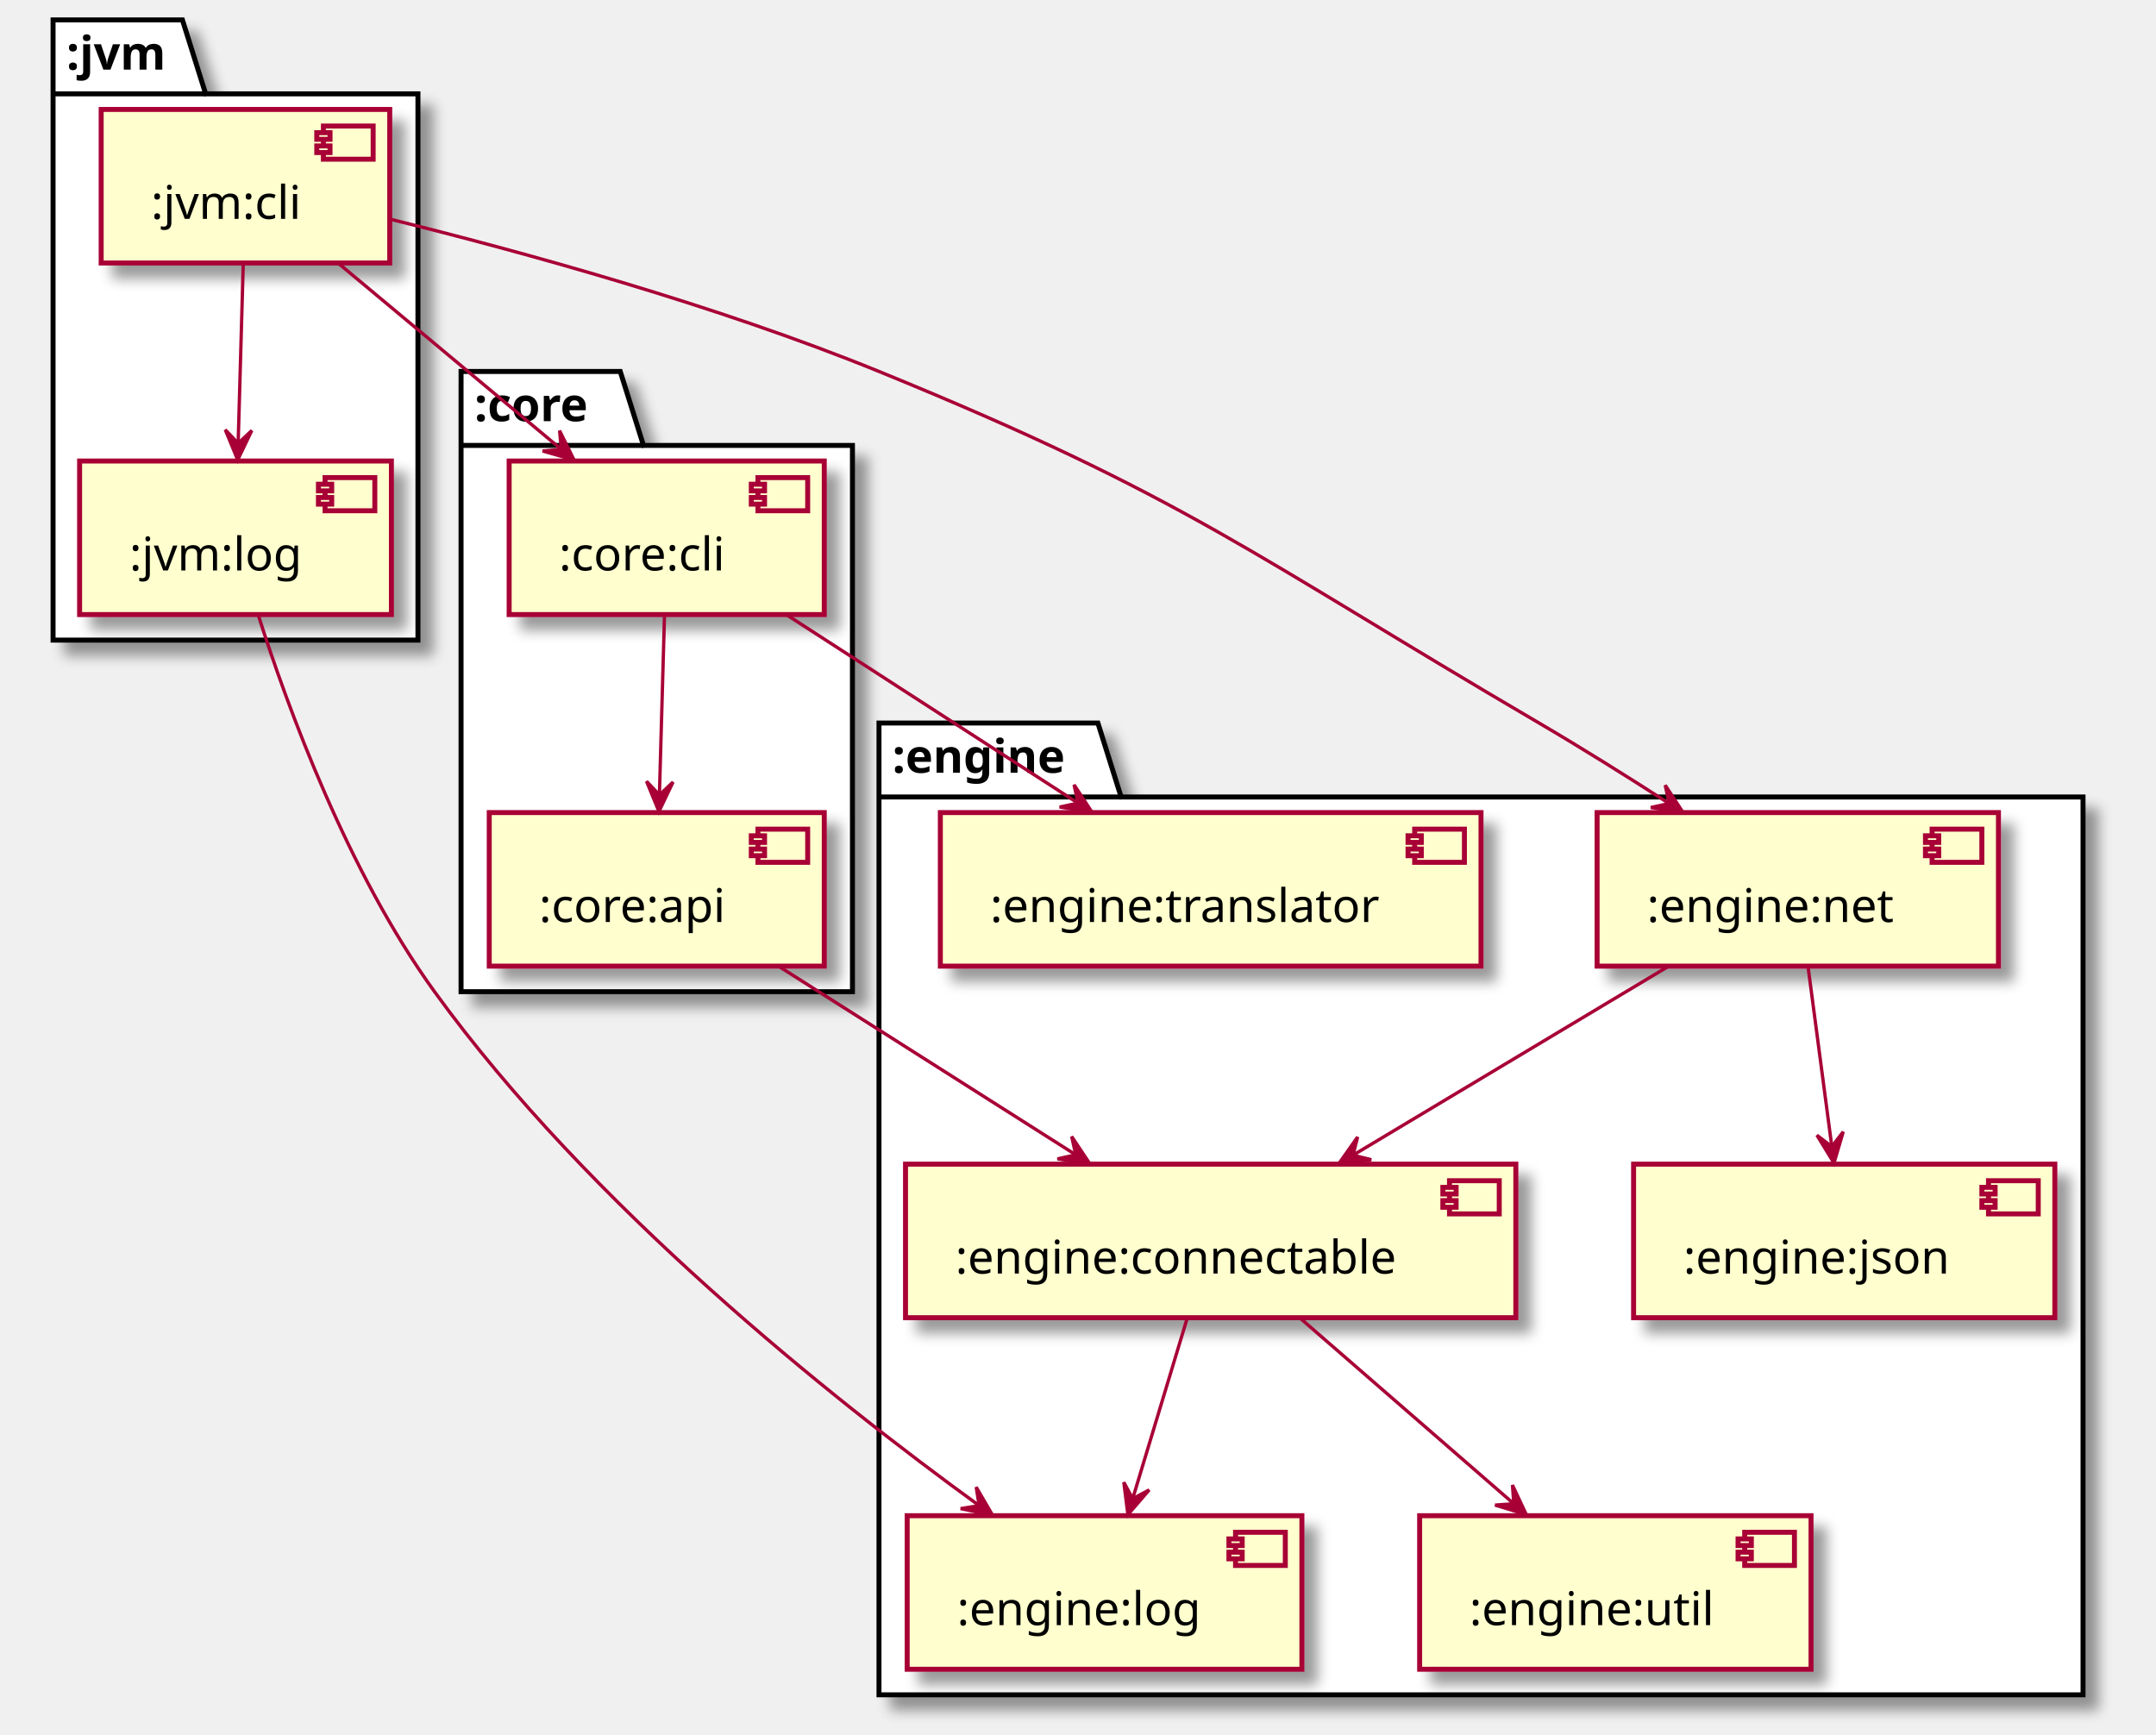
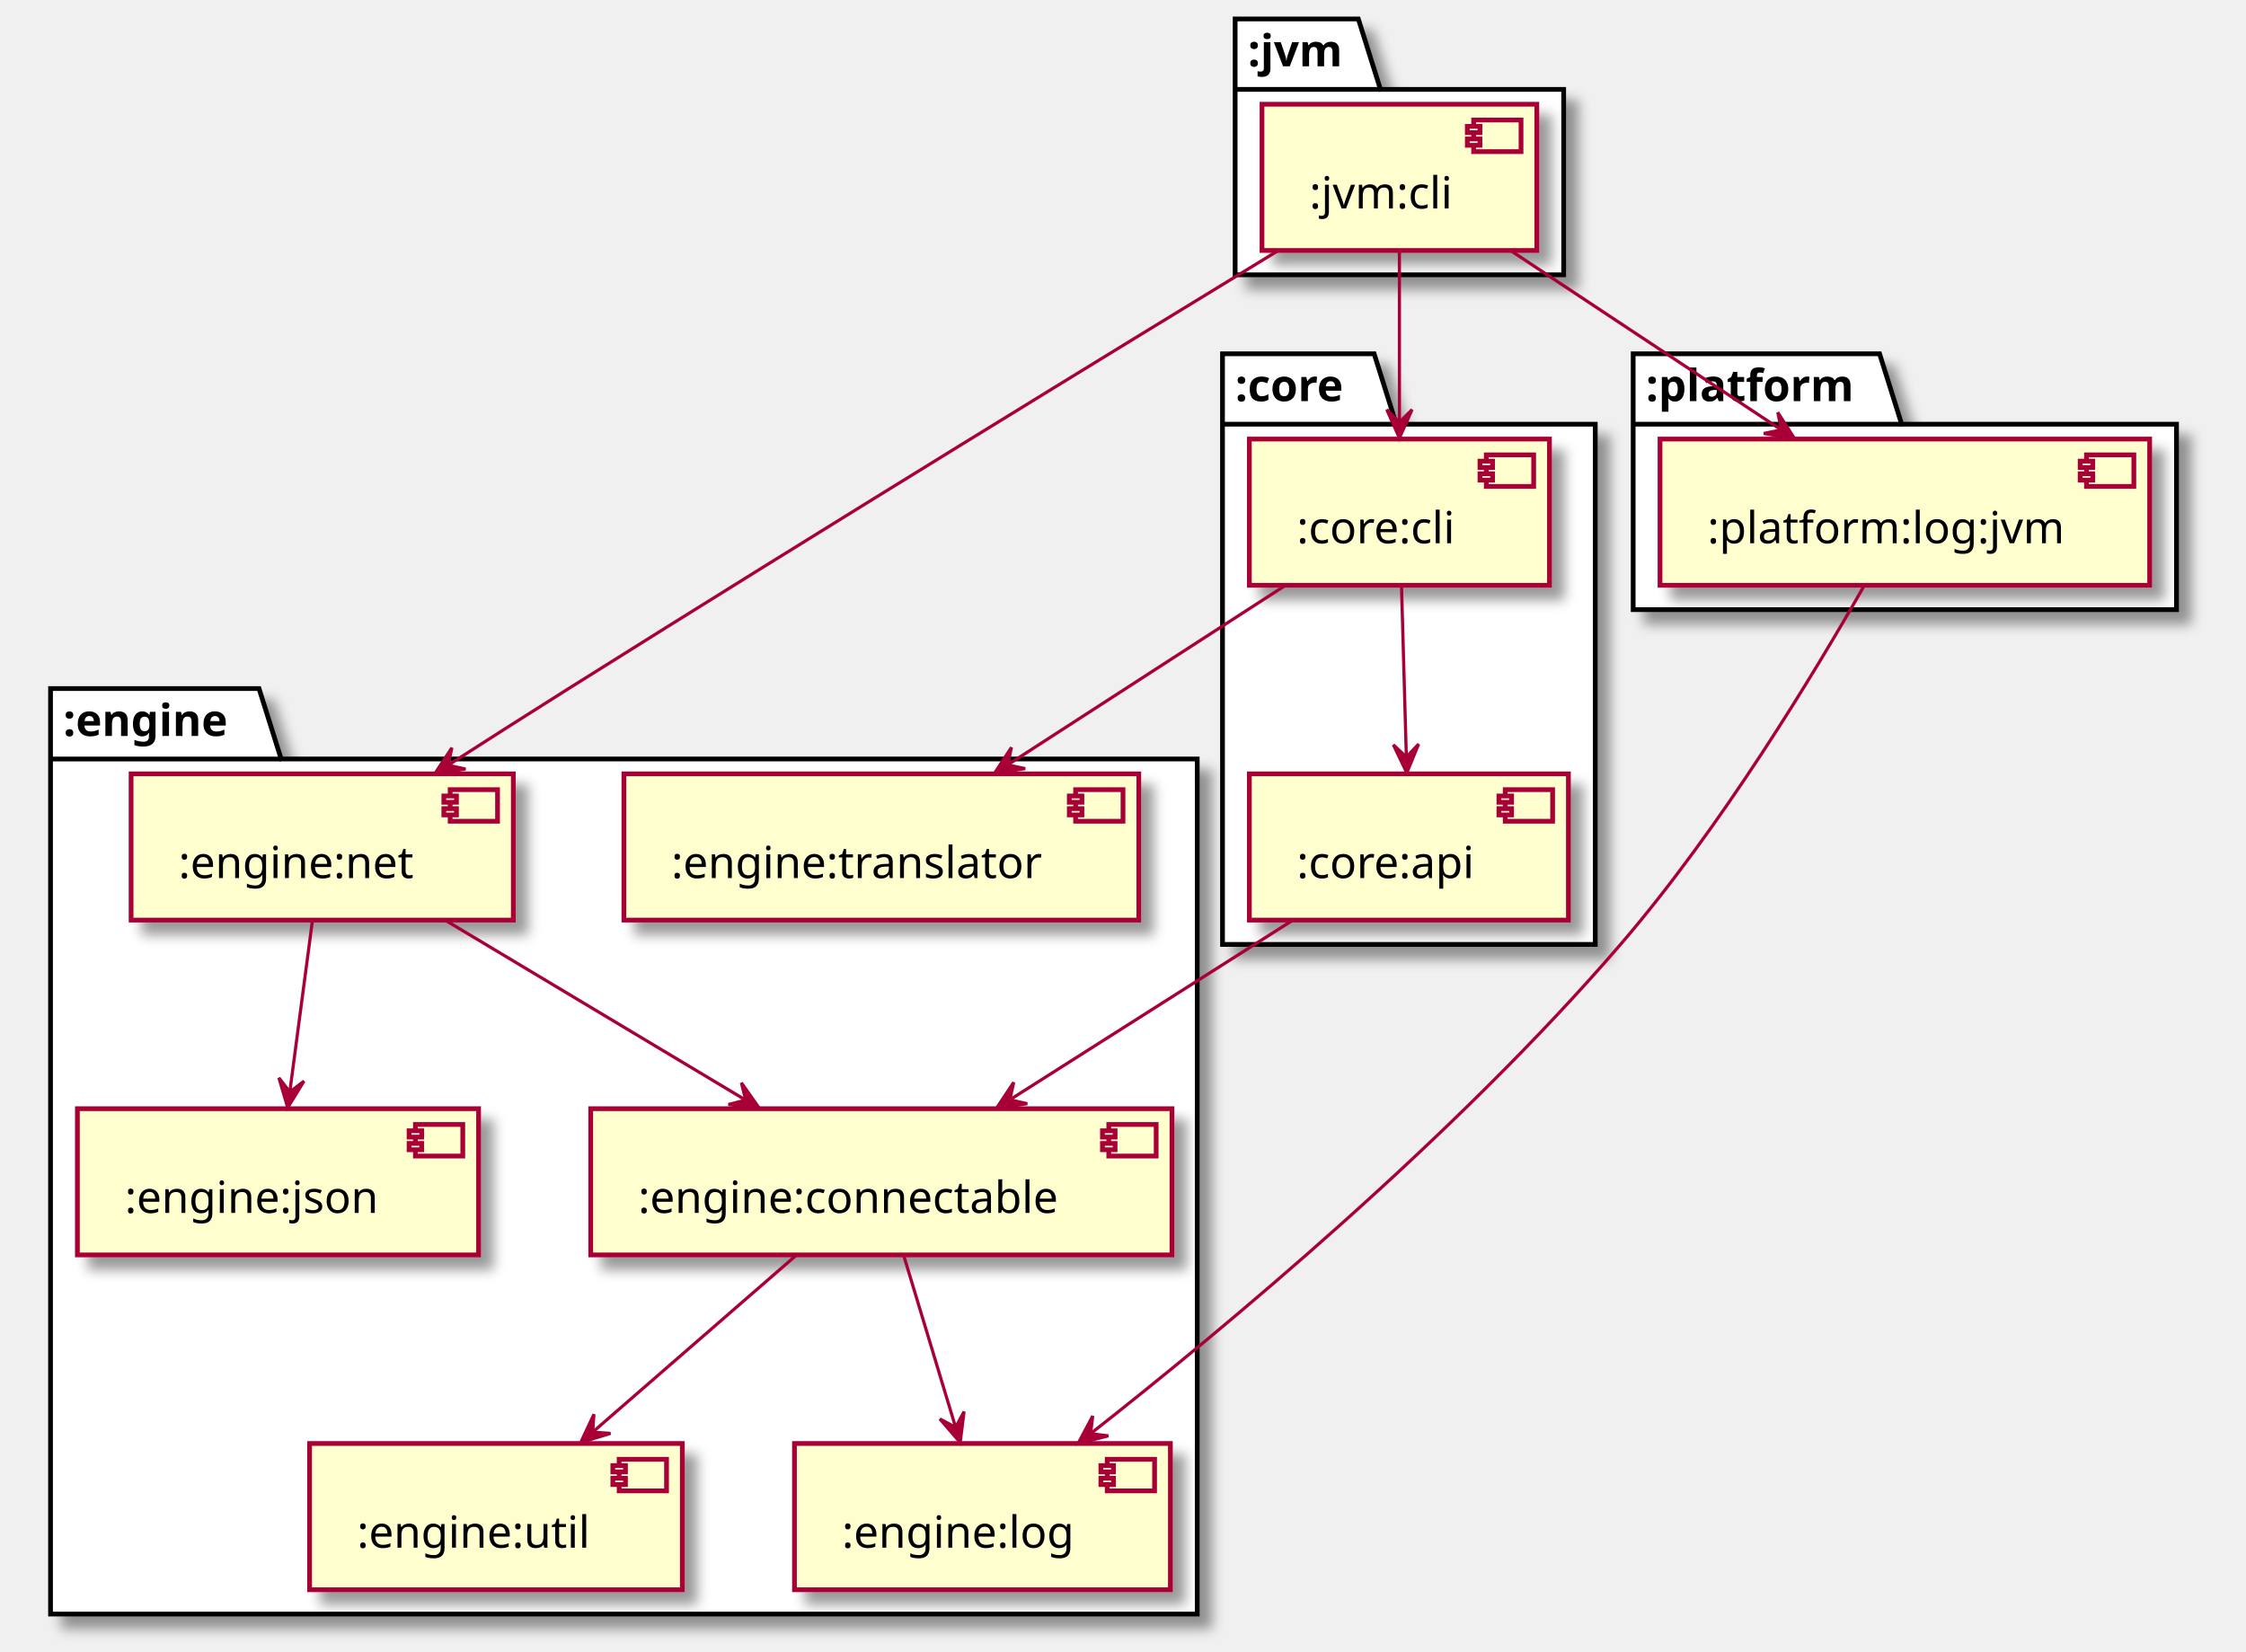
- <svg xmlns="http://www.w3.org/2000/svg" contentScriptType="application/ecmascript" contentStyleType="text/css" height="523px" preserveAspectRatio="none" style="width:650px;height:523px;" version="1.1" viewBox="0 0 650 523" width="650px" zoomAndPan="magnify">
+ <svg xmlns="http://www.w3.org/2000/svg" contentScriptType="application/ecmascript" contentStyleType="text/css" height="523px" preserveAspectRatio="none" style="width:711px;height:523px;" version="1.1" viewBox="0 0 711 523" width="711px" zoomAndPan="magnify">
  <defs>
-     <filter height="300%" id="f1pam4qcem82yl" width="300%" x="-1" y="-1">
+     <filter height="300%" id="f1bwkcs04qjvs5" width="300%" x="-1" y="-1">
      <feGaussianBlur result="blurOut" stdDeviation="2.0" />
      <feColorMatrix in="blurOut" result="blurOut2" type="matrix" values="0 0 0 0 0 0 0 0 0 0 0 0 0 0 0 0 0 0 .4 0" />
      <feOffset dx="4.0" dy="4.0" in="blurOut2" result="blurOut3" />
      <feBlend in="SourceGraphic" in2="blurOut3" mode="normal" />
    </filter>
  </defs>
  <g>
-     <polygon fill="#FFFFFF" filter="url(#f1pam4qcem82yl)" points="265,218,331,218,338,240.297,628,240.297,628,511,265,511,265,218" style="stroke: #000000; stroke-width: 1.5;" />
-     <line style="stroke: #000000; stroke-width: 1.5;" x1="265" x2="338" y1="240.297" y2="240.297" />
-     <text fill="#000000" font-family="sans-serif" font-size="14" font-weight="bold" lengthAdjust="spacingAndGlyphs" textLength="60" x="269" y="232.995">:engine</text>
-     <polygon fill="#FFFFFF" filter="url(#f1pam4qcem82yl)" points="16,6,55,6,62,28.297,126,28.297,126,193,16,193,16,6" style="stroke: #000000; stroke-width: 1.5;" />
-     <line style="stroke: #000000; stroke-width: 1.5;" x1="16" x2="62" y1="28.297" y2="28.297" />
-     <text fill="#000000" font-family="sans-serif" font-size="14" font-weight="bold" lengthAdjust="spacingAndGlyphs" textLength="33" x="20" y="20.995">:jvm</text>
-     <polygon fill="#FFFFFF" filter="url(#f1pam4qcem82yl)" points="139,112,187,112,194,134.297,257,134.297,257,299,139,299,139,112" style="stroke: #000000; stroke-width: 1.5;" />
-     <line style="stroke: #000000; stroke-width: 1.5;" x1="139" x2="194" y1="134.297" y2="134.297" />
-     <text fill="#000000" font-family="sans-serif" font-size="14" font-weight="bold" lengthAdjust="spacingAndGlyphs" textLength="42" x="143" y="126.995">:core</text>
-     <rect fill="#FEFECE" filter="url(#f1pam4qcem82yl)" height="46.297" style="stroke: #A80036; stroke-width: 1.5;" width="121" x="481.5" y="245" />
-     <rect fill="#FEFECE" height="10" style="stroke: #A80036; stroke-width: 1.5;" width="15" x="582.5" y="250" />
-     <rect fill="#FEFECE" height="2" style="stroke: #A80036; stroke-width: 1.5;" width="4" x="580.5" y="252" />
-     <rect fill="#FEFECE" height="2" style="stroke: #A80036; stroke-width: 1.5;" width="4" x="580.5" y="256" />
-     <text fill="#000000" font-family="sans-serif" font-size="14" lengthAdjust="spacingAndGlyphs" textLength="81" x="496.5" y="277.995">:engine:net</text>
-     <rect fill="#FEFECE" filter="url(#f1pam4qcem82yl)" height="46.297" style="stroke: #A80036; stroke-width: 1.5;" width="184" x="273" y="351" />
-     <rect fill="#FEFECE" height="10" style="stroke: #A80036; stroke-width: 1.5;" width="15" x="437" y="356" />
-     <rect fill="#FEFECE" height="2" style="stroke: #A80036; stroke-width: 1.5;" width="4" x="435" y="358" />
-     <rect fill="#FEFECE" height="2" style="stroke: #A80036; stroke-width: 1.5;" width="4" x="435" y="362" />
-     <text fill="#000000" font-family="sans-serif" font-size="14" lengthAdjust="spacingAndGlyphs" textLength="144" x="288" y="383.995">:engine:connectable</text>
-     <rect fill="#FEFECE" filter="url(#f1pam4qcem82yl)" height="46.297" style="stroke: #A80036; stroke-width: 1.5;" width="127" x="492.5" y="351" />
-     <rect fill="#FEFECE" height="10" style="stroke: #A80036; stroke-width: 1.5;" width="15" x="599.5" y="356" />
-     <rect fill="#FEFECE" height="2" style="stroke: #A80036; stroke-width: 1.5;" width="4" x="597.5" y="358" />
-     <rect fill="#FEFECE" height="2" style="stroke: #A80036; stroke-width: 1.5;" width="4" x="597.5" y="362" />
-     <text fill="#000000" font-family="sans-serif" font-size="14" lengthAdjust="spacingAndGlyphs" textLength="87" x="507.5" y="383.995">:engine:json</text>
-     <rect fill="#FEFECE" filter="url(#f1pam4qcem82yl)" height="46.297" style="stroke: #A80036; stroke-width: 1.5;" width="118" x="428" y="457" />
-     <rect fill="#FEFECE" height="10" style="stroke: #A80036; stroke-width: 1.5;" width="15" x="526" y="462" />
-     <rect fill="#FEFECE" height="2" style="stroke: #A80036; stroke-width: 1.5;" width="4" x="524" y="464" />
-     <rect fill="#FEFECE" height="2" style="stroke: #A80036; stroke-width: 1.5;" width="4" x="524" y="468" />
-     <text fill="#000000" font-family="sans-serif" font-size="14" lengthAdjust="spacingAndGlyphs" textLength="78" x="443" y="489.995">:engine:util</text>
-     <rect fill="#FEFECE" filter="url(#f1pam4qcem82yl)" height="46.297" style="stroke: #A80036; stroke-width: 1.5;" width="119" x="273.5" y="457" />
-     <rect fill="#FEFECE" height="10" style="stroke: #A80036; stroke-width: 1.5;" width="15" x="372.5" y="462" />
-     <rect fill="#FEFECE" height="2" style="stroke: #A80036; stroke-width: 1.5;" width="4" x="370.5" y="464" />
-     <rect fill="#FEFECE" height="2" style="stroke: #A80036; stroke-width: 1.5;" width="4" x="370.5" y="468" />
-     <text fill="#000000" font-family="sans-serif" font-size="14" lengthAdjust="spacingAndGlyphs" textLength="79" x="288.5" y="489.995">:engine:log</text>
-     <rect fill="#FEFECE" filter="url(#f1pam4qcem82yl)" height="46.297" style="stroke: #A80036; stroke-width: 1.5;" width="163" x="283.5" y="245" />
-     <rect fill="#FEFECE" height="10" style="stroke: #A80036; stroke-width: 1.5;" width="15" x="426.5" y="250" />
-     <rect fill="#FEFECE" height="2" style="stroke: #A80036; stroke-width: 1.5;" width="4" x="424.5" y="252" />
-     <rect fill="#FEFECE" height="2" style="stroke: #A80036; stroke-width: 1.5;" width="4" x="424.5" y="256" />
-     <text fill="#000000" font-family="sans-serif" font-size="14" lengthAdjust="spacingAndGlyphs" textLength="123" x="298.5" y="277.995">:engine:translator</text>
-     <rect fill="#FEFECE" filter="url(#f1pam4qcem82yl)" height="46.297" style="stroke: #A80036; stroke-width: 1.5;" width="94" x="24" y="139" />
-     <rect fill="#FEFECE" height="10" style="stroke: #A80036; stroke-width: 1.5;" width="15" x="98" y="144" />
-     <rect fill="#FEFECE" height="2" style="stroke: #A80036; stroke-width: 1.5;" width="4" x="96" y="146" />
-     <rect fill="#FEFECE" height="2" style="stroke: #A80036; stroke-width: 1.5;" width="4" x="96" y="150" />
-     <text fill="#000000" font-family="sans-serif" font-size="14" lengthAdjust="spacingAndGlyphs" textLength="54" x="39" y="171.995">:jvm:log</text>
-     <rect fill="#FEFECE" filter="url(#f1pam4qcem82yl)" height="46.297" style="stroke: #A80036; stroke-width: 1.5;" width="87" x="30.5" y="33" />
-     <rect fill="#FEFECE" height="10" style="stroke: #A80036; stroke-width: 1.5;" width="15" x="97.5" y="38" />
-     <rect fill="#FEFECE" height="2" style="stroke: #A80036; stroke-width: 1.5;" width="4" x="95.5" y="40" />
-     <rect fill="#FEFECE" height="2" style="stroke: #A80036; stroke-width: 1.5;" width="4" x="95.5" y="44" />
-     <text fill="#000000" font-family="sans-serif" font-size="14" lengthAdjust="spacingAndGlyphs" textLength="47" x="45.5" y="65.995">:jvm:cli</text>
-     <rect fill="#FEFECE" filter="url(#f1pam4qcem82yl)" height="46.297" style="stroke: #A80036; stroke-width: 1.5;" width="95" x="153.5" y="139" />
-     <rect fill="#FEFECE" height="10" style="stroke: #A80036; stroke-width: 1.5;" width="15" x="228.5" y="144" />
-     <rect fill="#FEFECE" height="2" style="stroke: #A80036; stroke-width: 1.5;" width="4" x="226.5" y="146" />
-     <rect fill="#FEFECE" height="2" style="stroke: #A80036; stroke-width: 1.5;" width="4" x="226.5" y="150" />
-     <text fill="#000000" font-family="sans-serif" font-size="14" lengthAdjust="spacingAndGlyphs" textLength="55" x="168.5" y="171.995">:core:cli</text>
-     <rect fill="#FEFECE" filter="url(#f1pam4qcem82yl)" height="46.297" style="stroke: #A80036; stroke-width: 1.5;" width="101" x="147.5" y="245" />
-     <rect fill="#FEFECE" height="10" style="stroke: #A80036; stroke-width: 1.5;" width="15" x="228.5" y="250" />
-     <rect fill="#FEFECE" height="2" style="stroke: #A80036; stroke-width: 1.5;" width="4" x="226.5" y="252" />
-     <rect fill="#FEFECE" height="2" style="stroke: #A80036; stroke-width: 1.5;" width="4" x="226.5" y="256" />
-     <text fill="#000000" font-family="sans-serif" font-size="14" lengthAdjust="spacingAndGlyphs" textLength="61" x="162.5" y="277.995">:core:api</text>
-     <path d="M503.594,291 C475.509,307.82 437.389,330.649 408.236,348.108 " fill="none" id=":engine:net-&gt;:engine:connectable" style="stroke: #A80036; stroke-width: 1.0;" />
-     <polygon fill="#A80036" points="403.637,350.862,413.413,349.669,407.926,348.293,409.303,342.806,403.637,350.862" style="stroke: #A80036; stroke-width: 1.0;" />
-     <path d="M545.038,291 C547.151,307.003 549.983,328.446 552.24,345.528 " fill="none" id=":engine:net-&gt;:engine:json" style="stroke: #A80036; stroke-width: 1.0;" />
-     <polygon fill="#A80036" points="552.92,350.678,555.707,341.232,552.265,345.721,547.776,342.28,552.92,350.678" style="stroke: #A80036; stroke-width: 1.0;" />
-     <path d="M77.762,185.134 C86.837,213.7 104.891,262.925 131,299 C177.67,363.485 250.786,421.73 295.07,453.859 " fill="none" id=":jvm:log-&gt;:engine:log" style="stroke: #A80036; stroke-width: 1.0;" />
-     <polygon fill="#A80036" points="299.264,456.885,294.308,448.375,295.21,453.959,289.625,454.862,299.264,456.885" style="stroke: #A80036; stroke-width: 1.0;" />
-     <path d="M236.586,185 C262.608,201.82 297.928,224.649 324.94,242.107 " fill="none" id=":core:cli-&gt;:engine:translator" style="stroke: #A80036; stroke-width: 1.0;" />
-     <polygon fill="#A80036" points="329.201,244.862,323.814,236.617,325.002,242.148,319.471,243.335,329.201,244.862" style="stroke: #A80036; stroke-width: 1.0;" />
-     <path d="M200.349,185 C199.896,201.003 199.289,222.446 198.806,239.528 " fill="none" id=":core:cli-&gt;:core:api" style="stroke: #A80036; stroke-width: 1.0;" />
-     <polygon fill="#A80036" points="198.66,244.678,202.913,235.795,198.802,239.68,194.916,235.569,198.66,244.678" style="stroke: #A80036; stroke-width: 1.0;" />
-     <path d="M391.472,397 C410.525,413.555 436.279,435.931 456.246,453.279 " fill="none" id=":engine:connectable-&gt;:engine:util" style="stroke: #A80036; stroke-width: 1.0;" />
-     <polygon fill="#A80036" points="460.158,456.678,455.988,447.756,456.384,453.399,450.741,453.795,460.158,456.678" style="stroke: #A80036; stroke-width: 1.0;" />
-     <path d="M358.057,397 C353.226,413.003 346.752,434.446 341.595,451.528 " fill="none" id=":engine:connectable-&gt;:engine:log" style="stroke: #A80036; stroke-width: 1.0;" />
-     <polygon fill="#A80036" points="340.041,456.678,346.471,449.219,341.486,451.892,338.812,446.906,340.041,456.678" style="stroke: #A80036; stroke-width: 1.0;" />
-     <path d="M234.237,291 C260.735,307.82 296.701,330.649 324.207,348.108 " fill="none" id=":core:api-&gt;:engine:connectable" style="stroke: #A80036; stroke-width: 1.0;" />
-     <polygon fill="#A80036" points="328.546,350.862,323.091,342.662,324.325,348.182,318.804,349.416,328.546,350.862" style="stroke: #A80036; stroke-width: 1.0;" />
-     <path d="M117.719,66.108 C157,75.823 215.886,91.965 265,112 C357.786,149.85 377.526,167.364 464,218 C476.857,225.529 490.621,234.155 502.953,242.099 " fill="none" id=":jvm:cli-&gt;:engine:net" style="stroke: #A80036; stroke-width: 1.0;" />
-     <polygon fill="#A80036" points="507.427,244.991,502.041,236.746,503.228,242.277,497.697,243.464,507.427,244.991" style="stroke: #A80036; stroke-width: 1.0;" />
-     <path d="M73.349,79 C72.896,95.003 72.289,116.446 71.806,133.528 " fill="none" id=":jvm:cli-&gt;:jvm:log" style="stroke: #A80036; stroke-width: 1.0;" />
-     <polygon fill="#A80036" points="71.66,138.678,75.913,129.795,71.802,133.68,67.916,129.569,71.66,138.678" style="stroke: #A80036; stroke-width: 1.0;" />
-     <path d="M101.557,79 C121.391,95.555 148.201,117.931 168.985,135.279 " fill="none" id=":jvm:cli-&gt;:core:cli" style="stroke: #A80036; stroke-width: 1.0;" />
-     <polygon fill="#A80036" points="173.058,138.678,168.712,129.84,169.22,135.475,163.585,135.982,173.058,138.678" style="stroke: #A80036; stroke-width: 1.0;" />
+     <polygon fill="#FFFFFF" filter="url(#f1bwkcs04qjvs5)" points="16,218,82,218,89,240.297,379,240.297,379,511,16,511,16,218" style="stroke: #000000; stroke-width: 1.5;" />
+     <line style="stroke: #000000; stroke-width: 1.5;" x1="16" x2="89" y1="240.297" y2="240.297" />
+     <text fill="#000000" font-family="sans-serif" font-size="14" font-weight="bold" lengthAdjust="spacingAndGlyphs" textLength="60" x="20" y="232.995">:engine</text>
+     <polygon fill="#FFFFFF" filter="url(#f1bwkcs04qjvs5)" points="517,112,595,112,602,134.297,689,134.297,689,193,517,193,517,112" style="stroke: #000000; stroke-width: 1.5;" />
+     <line style="stroke: #000000; stroke-width: 1.5;" x1="517" x2="602" y1="134.297" y2="134.297" />
+     <text fill="#000000" font-family="sans-serif" font-size="14" font-weight="bold" lengthAdjust="spacingAndGlyphs" textLength="72" x="521" y="126.995">:platform</text>
+     <polygon fill="#FFFFFF" filter="url(#f1bwkcs04qjvs5)" points="387,112,435,112,442,134.297,505,134.297,505,299,387,299,387,112" style="stroke: #000000; stroke-width: 1.5;" />
+     <line style="stroke: #000000; stroke-width: 1.5;" x1="387" x2="442" y1="134.297" y2="134.297" />
+     <text fill="#000000" font-family="sans-serif" font-size="14" font-weight="bold" lengthAdjust="spacingAndGlyphs" textLength="42" x="391" y="126.995">:core</text>
+     <polygon fill="#FFFFFF" filter="url(#f1bwkcs04qjvs5)" points="391,6,430,6,437,28.297,495,28.297,495,87,391,87,391,6" style="stroke: #000000; stroke-width: 1.5;" />
+     <line style="stroke: #000000; stroke-width: 1.5;" x1="391" x2="437" y1="28.297" y2="28.297" />
+     <text fill="#000000" font-family="sans-serif" font-size="14" font-weight="bold" lengthAdjust="spacingAndGlyphs" textLength="33" x="395" y="20.995">:jvm</text>
+     <rect fill="#FEFECE" filter="url(#f1bwkcs04qjvs5)" height="46.297" style="stroke: #A80036; stroke-width: 1.5;" width="121" x="41.5" y="245" />
+     <rect fill="#FEFECE" height="10" style="stroke: #A80036; stroke-width: 1.5;" width="15" x="142.5" y="250" />
+     <rect fill="#FEFECE" height="2" style="stroke: #A80036; stroke-width: 1.5;" width="4" x="140.5" y="252" />
+     <rect fill="#FEFECE" height="2" style="stroke: #A80036; stroke-width: 1.5;" width="4" x="140.5" y="256" />
+     <text fill="#000000" font-family="sans-serif" font-size="14" lengthAdjust="spacingAndGlyphs" textLength="81" x="56.5" y="277.995">:engine:net</text>
+     <rect fill="#FEFECE" filter="url(#f1bwkcs04qjvs5)" height="46.297" style="stroke: #A80036; stroke-width: 1.5;" width="184" x="187" y="351" />
+     <rect fill="#FEFECE" height="10" style="stroke: #A80036; stroke-width: 1.5;" width="15" x="351" y="356" />
+     <rect fill="#FEFECE" height="2" style="stroke: #A80036; stroke-width: 1.5;" width="4" x="349" y="358" />
+     <rect fill="#FEFECE" height="2" style="stroke: #A80036; stroke-width: 1.5;" width="4" x="349" y="362" />
+     <text fill="#000000" font-family="sans-serif" font-size="14" lengthAdjust="spacingAndGlyphs" textLength="144" x="202" y="383.995">:engine:connectable</text>
+     <rect fill="#FEFECE" filter="url(#f1bwkcs04qjvs5)" height="46.297" style="stroke: #A80036; stroke-width: 1.5;" width="127" x="24.5" y="351" />
+     <rect fill="#FEFECE" height="10" style="stroke: #A80036; stroke-width: 1.5;" width="15" x="131.5" y="356" />
+     <rect fill="#FEFECE" height="2" style="stroke: #A80036; stroke-width: 1.5;" width="4" x="129.5" y="358" />
+     <rect fill="#FEFECE" height="2" style="stroke: #A80036; stroke-width: 1.5;" width="4" x="129.5" y="362" />
+     <text fill="#000000" font-family="sans-serif" font-size="14" lengthAdjust="spacingAndGlyphs" textLength="87" x="39.5" y="383.995">:engine:json</text>
+     <rect fill="#FEFECE" filter="url(#f1bwkcs04qjvs5)" height="46.297" style="stroke: #A80036; stroke-width: 1.5;" width="118" x="98" y="457" />
+     <rect fill="#FEFECE" height="10" style="stroke: #A80036; stroke-width: 1.5;" width="15" x="196" y="462" />
+     <rect fill="#FEFECE" height="2" style="stroke: #A80036; stroke-width: 1.5;" width="4" x="194" y="464" />
+     <rect fill="#FEFECE" height="2" style="stroke: #A80036; stroke-width: 1.5;" width="4" x="194" y="468" />
+     <text fill="#000000" font-family="sans-serif" font-size="14" lengthAdjust="spacingAndGlyphs" textLength="78" x="113" y="489.995">:engine:util</text>
+     <rect fill="#FEFECE" filter="url(#f1bwkcs04qjvs5)" height="46.297" style="stroke: #A80036; stroke-width: 1.5;" width="119" x="251.5" y="457" />
+     <rect fill="#FEFECE" height="10" style="stroke: #A80036; stroke-width: 1.5;" width="15" x="350.5" y="462" />
+     <rect fill="#FEFECE" height="2" style="stroke: #A80036; stroke-width: 1.5;" width="4" x="348.5" y="464" />
+     <rect fill="#FEFECE" height="2" style="stroke: #A80036; stroke-width: 1.5;" width="4" x="348.5" y="468" />
+     <text fill="#000000" font-family="sans-serif" font-size="14" lengthAdjust="spacingAndGlyphs" textLength="79" x="266.5" y="489.995">:engine:log</text>
+     <rect fill="#FEFECE" filter="url(#f1bwkcs04qjvs5)" height="46.297" style="stroke: #A80036; stroke-width: 1.5;" width="163" x="197.5" y="245" />
+     <rect fill="#FEFECE" height="10" style="stroke: #A80036; stroke-width: 1.5;" width="15" x="340.5" y="250" />
+     <rect fill="#FEFECE" height="2" style="stroke: #A80036; stroke-width: 1.5;" width="4" x="338.5" y="252" />
+     <rect fill="#FEFECE" height="2" style="stroke: #A80036; stroke-width: 1.5;" width="4" x="338.5" y="256" />
+     <text fill="#000000" font-family="sans-serif" font-size="14" lengthAdjust="spacingAndGlyphs" textLength="123" x="212.5" y="277.995">:engine:translator</text>
+     <rect fill="#FEFECE" filter="url(#f1bwkcs04qjvs5)" height="46.297" style="stroke: #A80036; stroke-width: 1.5;" width="155" x="525.5" y="139" />
+     <rect fill="#FEFECE" height="10" style="stroke: #A80036; stroke-width: 1.5;" width="15" x="660.5" y="144" />
+     <rect fill="#FEFECE" height="2" style="stroke: #A80036; stroke-width: 1.5;" width="4" x="658.5" y="146" />
+     <rect fill="#FEFECE" height="2" style="stroke: #A80036; stroke-width: 1.5;" width="4" x="658.5" y="150" />
+     <text fill="#000000" font-family="sans-serif" font-size="14" lengthAdjust="spacingAndGlyphs" textLength="115" x="540.5" y="171.995">:platform:log:jvm</text>
+     <rect fill="#FEFECE" filter="url(#f1bwkcs04qjvs5)" height="46.297" style="stroke: #A80036; stroke-width: 1.5;" width="95" x="395.5" y="139" />
+     <rect fill="#FEFECE" height="10" style="stroke: #A80036; stroke-width: 1.5;" width="15" x="470.5" y="144" />
+     <rect fill="#FEFECE" height="2" style="stroke: #A80036; stroke-width: 1.5;" width="4" x="468.5" y="146" />
+     <rect fill="#FEFECE" height="2" style="stroke: #A80036; stroke-width: 1.5;" width="4" x="468.5" y="150" />
+     <text fill="#000000" font-family="sans-serif" font-size="14" lengthAdjust="spacingAndGlyphs" textLength="55" x="410.5" y="171.995">:core:cli</text>
+     <rect fill="#FEFECE" filter="url(#f1bwkcs04qjvs5)" height="46.297" style="stroke: #A80036; stroke-width: 1.5;" width="101" x="395.5" y="245" />
+     <rect fill="#FEFECE" height="10" style="stroke: #A80036; stroke-width: 1.5;" width="15" x="476.5" y="250" />
+     <rect fill="#FEFECE" height="2" style="stroke: #A80036; stroke-width: 1.5;" width="4" x="474.5" y="252" />
+     <rect fill="#FEFECE" height="2" style="stroke: #A80036; stroke-width: 1.5;" width="4" x="474.5" y="256" />
+     <text fill="#000000" font-family="sans-serif" font-size="14" lengthAdjust="spacingAndGlyphs" textLength="61" x="410.5" y="277.995">:core:api</text>
+     <rect fill="#FEFECE" filter="url(#f1bwkcs04qjvs5)" height="46.297" style="stroke: #A80036; stroke-width: 1.5;" width="87" x="399.5" y="33" />
+     <rect fill="#FEFECE" height="10" style="stroke: #A80036; stroke-width: 1.5;" width="15" x="466.5" y="38" />
+     <rect fill="#FEFECE" height="2" style="stroke: #A80036; stroke-width: 1.5;" width="4" x="464.5" y="40" />
+     <rect fill="#FEFECE" height="2" style="stroke: #A80036; stroke-width: 1.5;" width="4" x="464.5" y="44" />
+     <text fill="#000000" font-family="sans-serif" font-size="14" lengthAdjust="spacingAndGlyphs" textLength="47" x="414.5" y="65.995">:jvm:cli</text>
+     <path d="M140.406,291 C168.491,307.82 206.611,330.649 235.764,348.108 " fill="none" id=":engine:net-&gt;:engine:connectable" style="stroke: #A80036; stroke-width: 1.0;" />
+     <polygon fill="#A80036" points="240.363,350.862,234.697,342.806,236.074,348.293,230.587,349.669,240.363,350.862" style="stroke: #A80036; stroke-width: 1.0;" />
+     <path d="M98.962,291 C96.849,307.003 94.017,328.446 91.76,345.528 " fill="none" id=":engine:net-&gt;:engine:json" style="stroke: #A80036; stroke-width: 1.0;" />
+     <polygon fill="#A80036" points="91.08,350.678,96.224,342.28,91.735,345.721,88.293,341.232,91.08,350.678" style="stroke: #A80036; stroke-width: 1.0;" />
+     <path d="M590.322,185.083 C574.238,213.381 544.746,262.118 513,299 C460.327,360.194 387.591,420.615 345.299,453.845 " fill="none" id=":platform:log:jvm-&gt;:engine:log" style="stroke: #A80036; stroke-width: 1.0;" />
+     <polygon fill="#A80036" points="341.303,456.975,350.855,454.574,345.24,453.892,345.922,448.276,341.303,456.975" style="stroke: #A80036; stroke-width: 1.0;" />
+     <path d="M407.414,185 C381.392,201.82 346.072,224.649 319.06,242.107 " fill="none" id=":core:cli-&gt;:engine:translator" style="stroke: #A80036; stroke-width: 1.0;" />
+     <polygon fill="#A80036" points="314.799,244.862,324.529,243.335,318.998,242.148,320.186,236.617,314.799,244.862" style="stroke: #A80036; stroke-width: 1.0;" />
+     <path d="M443.651,185 C444.104,201.003 444.711,222.446 445.194,239.528 " fill="none" id=":core:cli-&gt;:core:api" style="stroke: #A80036; stroke-width: 1.0;" />
+     <polygon fill="#A80036" points="445.34,244.678,449.084,235.569,445.198,239.68,441.087,235.795,445.34,244.678" style="stroke: #A80036; stroke-width: 1.0;" />
+     <path d="M252.528,397 C233.475,413.555 207.72,435.931 187.754,453.279 " fill="none" id=":engine:connectable-&gt;:engine:util" style="stroke: #A80036; stroke-width: 1.0;" />
+     <polygon fill="#A80036" points="183.842,456.678,193.259,453.795,187.616,453.399,188.012,447.756,183.842,456.678" style="stroke: #A80036; stroke-width: 1.0;" />
+     <path d="M285.943,397 C290.774,413.003 297.248,434.446 302.405,451.528 " fill="none" id=":engine:connectable-&gt;:engine:log" style="stroke: #A80036; stroke-width: 1.0;" />
+     <polygon fill="#A80036" points="303.959,456.678,305.188,446.906,302.514,451.892,297.529,449.219,303.959,456.678" style="stroke: #A80036; stroke-width: 1.0;" />
+     <path d="M409.764,291 C383.265,307.82 347.299,330.649 319.793,348.108 " fill="none" id=":core:api-&gt;:engine:connectable" style="stroke: #A80036; stroke-width: 1.0;" />
+     <polygon fill="#A80036" points="315.454,350.862,325.196,349.416,319.675,348.182,320.909,342.662,315.454,350.862" style="stroke: #A80036; stroke-width: 1.0;" />
+     <path d="M404.976,79.127 C353.719,110.37 259.686,167.923 180,218 C167.628,225.775 154.214,234.328 142.056,242.128 " fill="none" id=":jvm:cli-&gt;:engine:net" style="stroke: #A80036; stroke-width: 1.0;" />
+     <polygon fill="#A80036" points="137.638,244.965,147.373,243.468,141.846,242.263,143.051,236.736,137.638,244.965" style="stroke: #A80036; stroke-width: 1.0;" />
+     <path d="M477.718,79 C503,95.75 537.28,118.461 563.591,135.892 " fill="none" id=":jvm:cli-&gt;:platform:log:jvm" style="stroke: #A80036; stroke-width: 1.0;" />
+     <polygon fill="#A80036" points="568.074,138.862,562.781,130.556,563.906,136.1,558.362,137.226,568.074,138.862" style="stroke: #A80036; stroke-width: 1.0;" />
+     <path d="M443,79 C443,95.003 443,116.446 443,133.528 " fill="none" id=":jvm:cli-&gt;:core:cli" style="stroke: #A80036; stroke-width: 1.0;" />
+     <polygon fill="#A80036" points="443,138.678,447,129.678,443,133.678,439,129.678,443,138.678" style="stroke: #A80036; stroke-width: 1.0;" />
  </g>
</svg>
